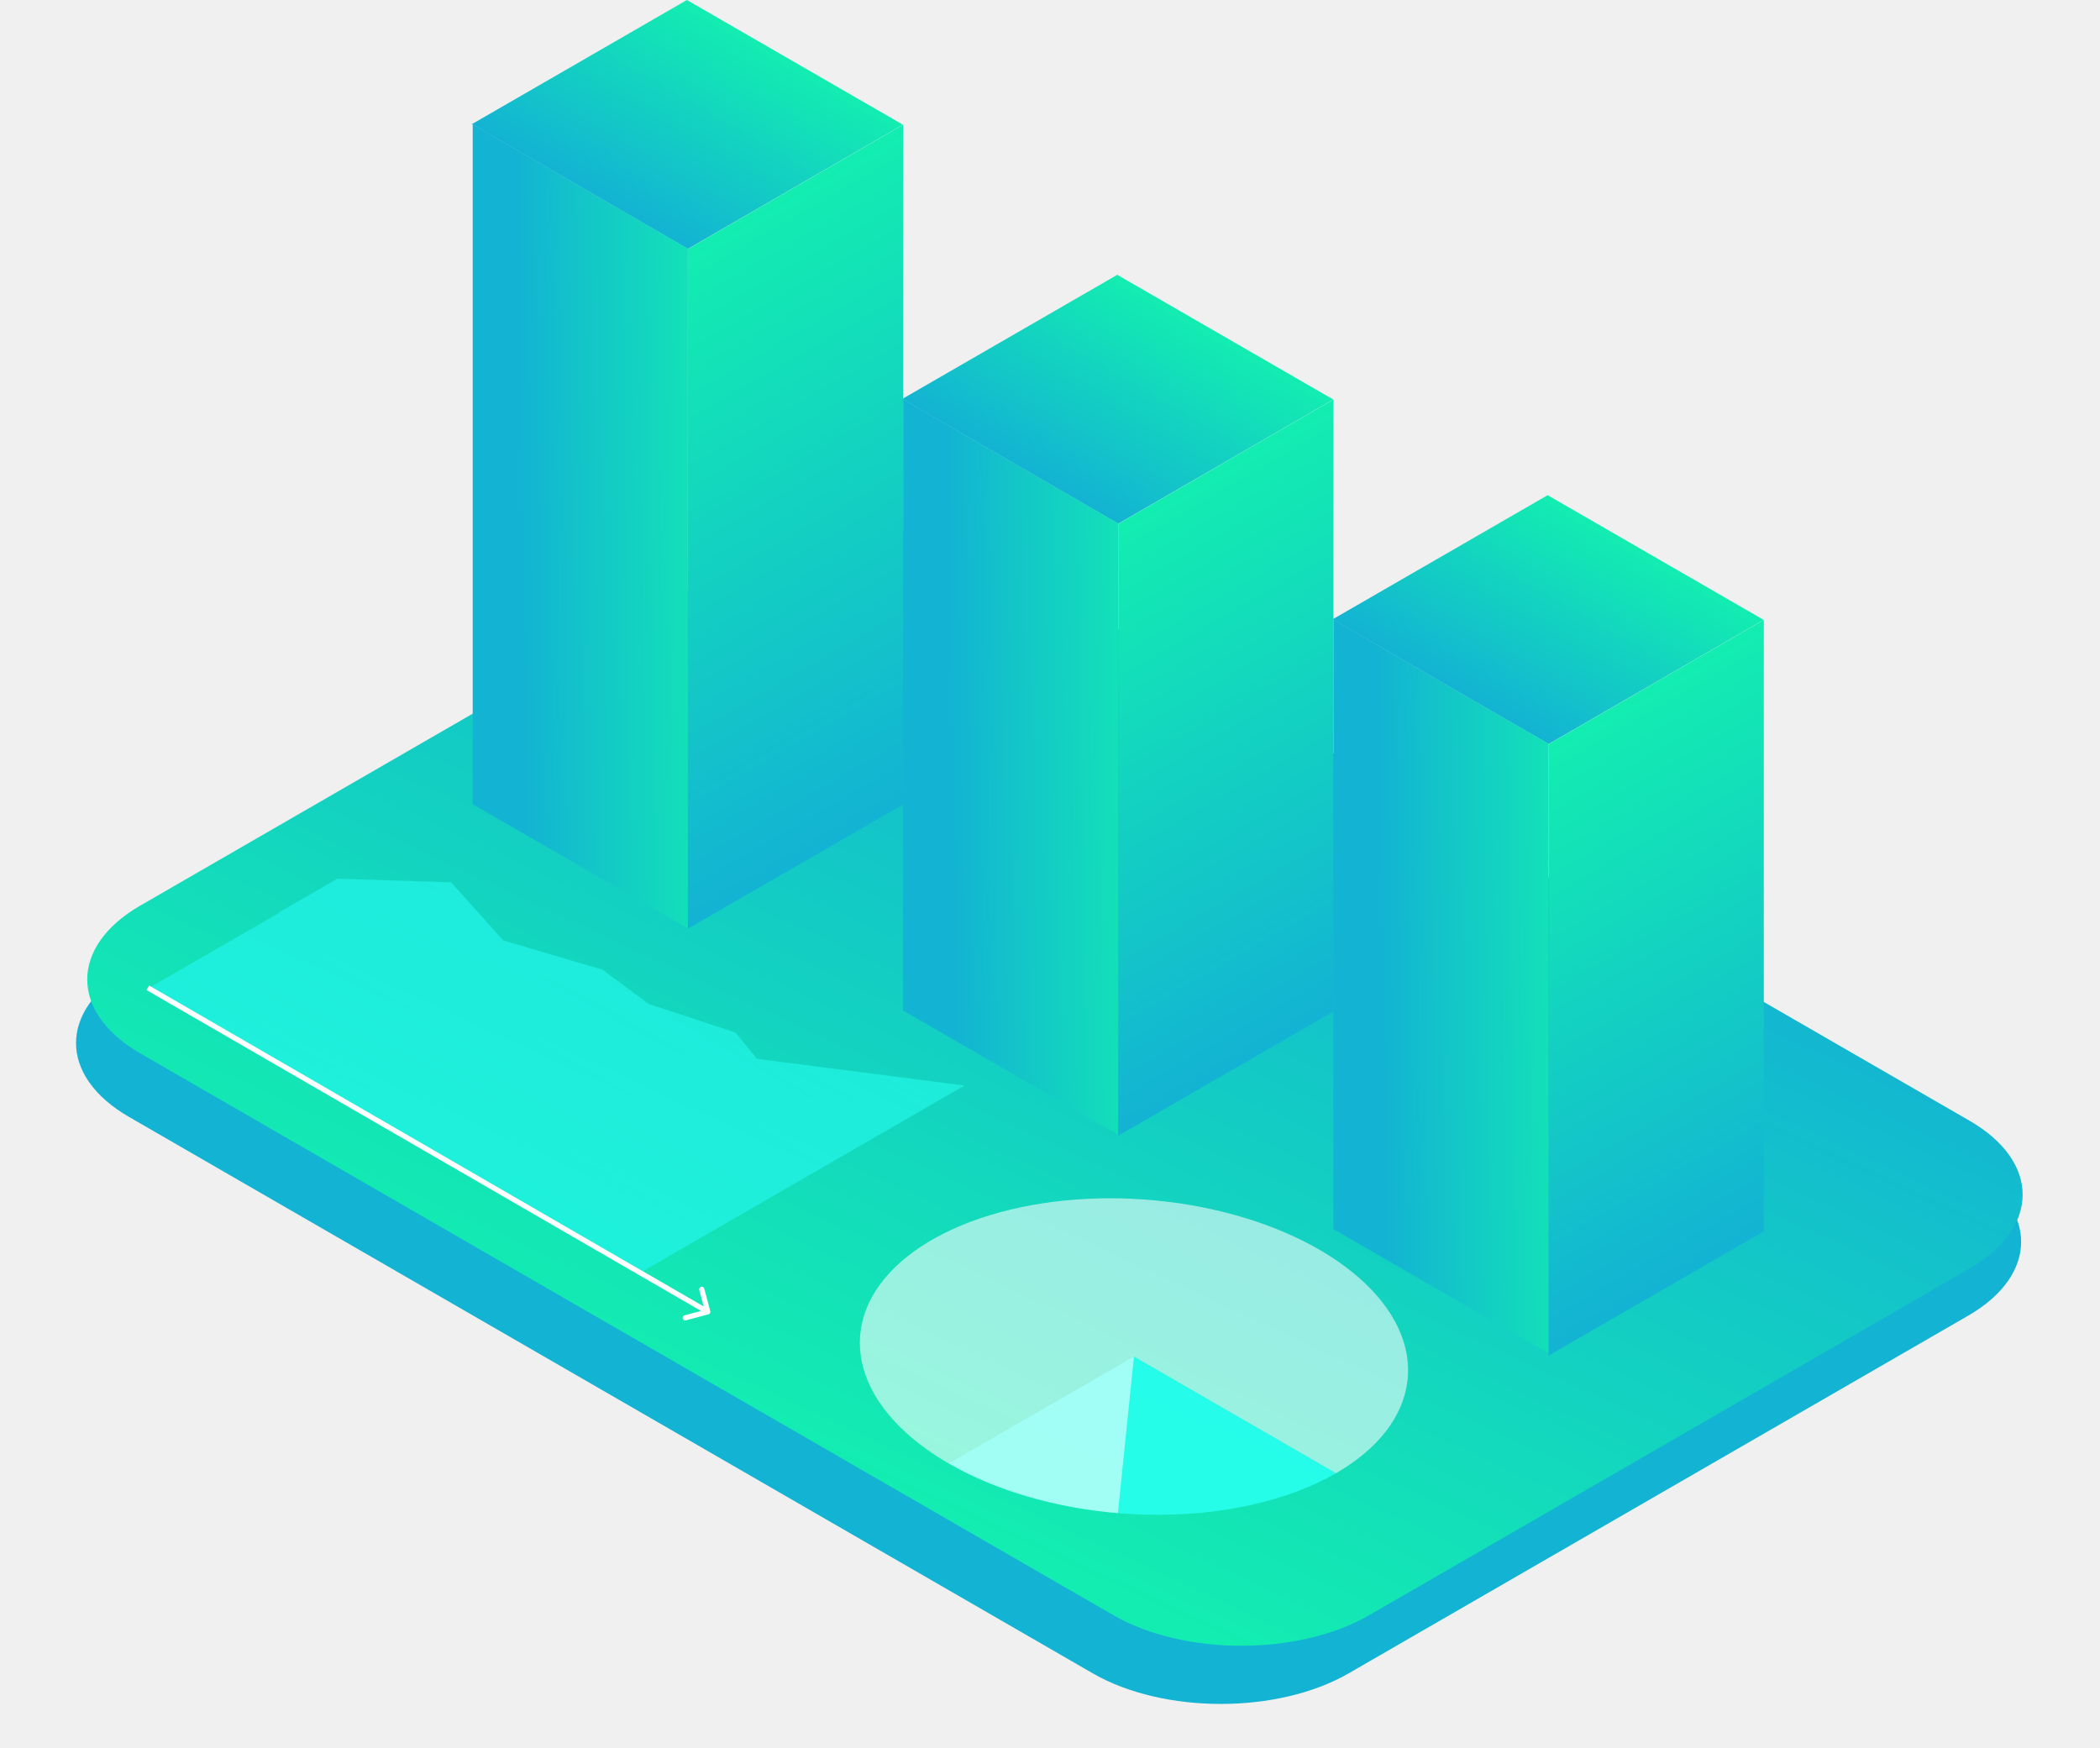
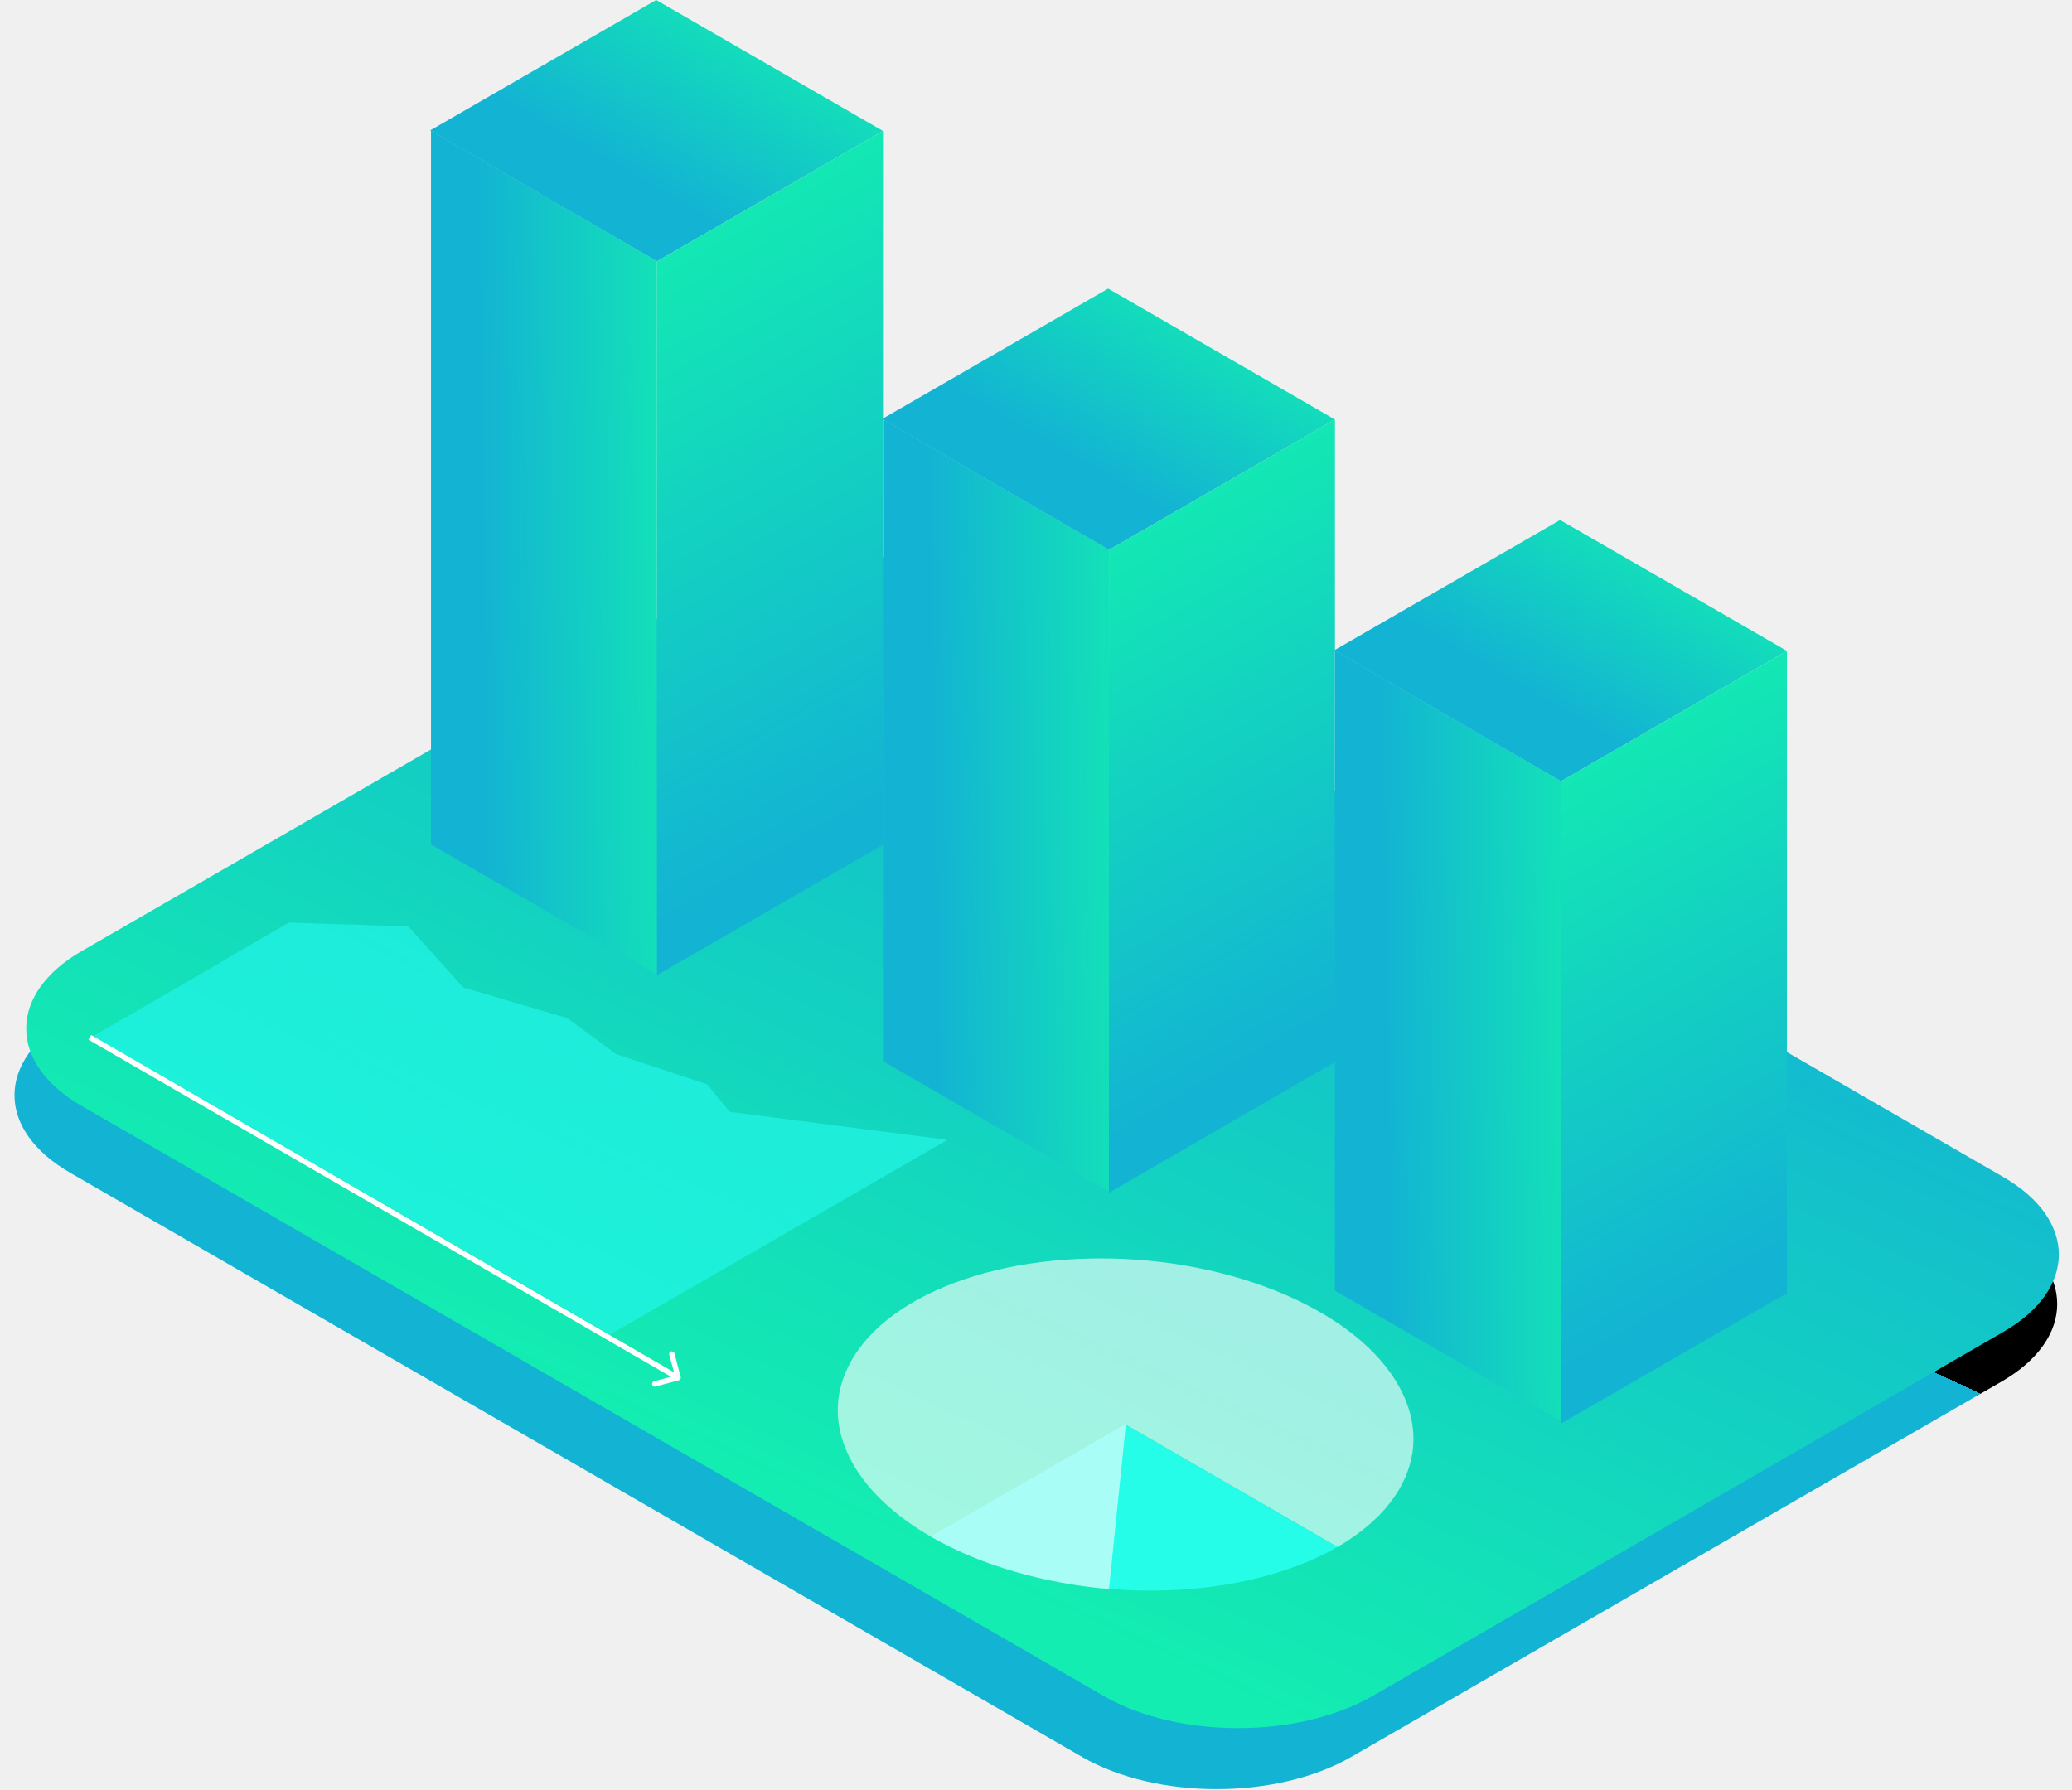
- <svg xmlns="http://www.w3.org/2000/svg" width="810" height="674" viewBox="0 0 810 674" fill="none">
-   <path d="M288.691 235.888C315.954 220.148 360.155 220.148 387.418 235.888L759.137 450.5C786.4 466.24 786.4 491.76 759.137 507.5L520.214 645.442C492.951 661.182 448.75 661.182 421.487 645.442L49.768 430.83C22.506 415.09 22.506 389.57 49.768 373.83L288.691 235.888Z" fill="url(#paint0_linear_149_12)" />
-   <rect width="547.392" height="381.39" rx="57" transform="matrix(0.866025 0.5 -0.866025 0.5 335.023 187.116)" fill="url(#paint1_linear_149_12)" />
-   <rect width="96.216" height="95.784" transform="matrix(0.866025 0.5 -0.866025 0.5 430.953 106)" fill="url(#paint2_linear_149_12)" />
-   <path d="M348.328 154L431.328 201.92V437.687L348.328 389.767V154Z" fill="url(#paint3_linear_149_12)" />
-   <rect width="95.84" height="236.022" transform="matrix(0.866025 -0.5 0 1 431.328 202.044)" fill="url(#paint4_linear_149_12)" />
-   <rect width="96.216" height="95.784" transform="matrix(0.866025 0.5 -0.866025 0.5 596.953 191)" fill="url(#paint5_linear_149_12)" />
-   <path d="M514.328 239L597.328 286.92V522.033L514.328 474.113V239Z" fill="url(#paint6_linear_149_12)" />
-   <rect width="95.84" height="235.828" transform="matrix(0.866025 -0.5 0 1 597.328 287.044)" fill="url(#paint7_linear_149_12)" />
-   <g style="mix-blend-mode:screen">
-     <path fill-rule="evenodd" clip-rule="evenodd" d="M174.026 340.328L130.129 338.921L107.579 351.94L107.747 352.045L58.172 380.667L248.041 490.288L319.474 449.046L319.474 449.046L371.997 418.722L291.954 408.414L283.686 398.303L250.24 387.241L232.381 374.019L194.08 362.743L174.026 340.328Z" fill="url(#paint8_linear_149_12)" fill-opacity="0.62" />
-   </g>
-   <rect width="96.216" height="95.784" transform="matrix(0.866025 0.5 -0.866025 0.5 264.953 0)" fill="url(#paint9_linear_149_12)" />
-   <path d="M182.328 48L265.328 95.92V358.119L182.328 310.199V48Z" fill="url(#paint10_linear_149_12)" />
-   <rect width="95.84" height="262.184" transform="matrix(0.866025 -0.5 0 1 265.328 96.0439)" fill="url(#paint11_linear_149_12)" />
-   <g style="mix-blend-mode:screen">
-     <path d="M515.328 568.25C531.545 558.887 541.261 546.329 542.879 532.638C544.498 518.947 537.922 504.938 524.234 492.914C510.546 480.891 490.559 471.567 467.558 466.475C444.557 461.384 419.91 460.828 397.669 464.898C375.427 468.969 356.914 477.424 345.172 488.874C333.43 500.324 329.158 514.087 333.057 527.903C336.956 541.718 348.794 554.763 366.627 564.894C384.46 575.025 407.226 581.64 431.184 583.65L437.386 523.25L515.328 568.25Z" fill="white" fill-opacity="0.57" />
-   </g>
-   <g style="mix-blend-mode:screen">
-     <path d="M515.328 568.25C505.946 573.667 494.639 577.867 482.053 580.61C469.468 583.353 455.851 584.586 441.979 584.238C428.107 583.89 414.251 581.967 401.205 578.581C388.158 575.194 376.174 570.409 365.939 564.5L437.386 523.25L515.328 568.25Z" fill="#13EDB1" />
-   </g>
-   <path d="M273.258 506.966C273.791 506.824 274.109 506.276 273.966 505.742L271.646 497.046C271.503 496.513 270.955 496.196 270.422 496.338C269.888 496.481 269.571 497.029 269.713 497.562L271.776 505.292L264.046 507.354C263.513 507.497 263.196 508.045 263.338 508.578C263.481 509.112 264.029 509.429 264.562 509.287L273.258 506.966ZM56.499 381.866L272.499 506.866L273.501 505.134L57.501 380.134L56.499 381.866Z" fill="white" />
+ <svg xmlns="http://www.w3.org/2000/svg" version="1.1" viewBox="0 0 761 657.2">
  <defs>
-     <linearGradient id="paint0_linear_149_12" x1="304.787" y1="682.248" x2="447.653" y2="371.949" gradientUnits="userSpaceOnUse">
-       <stop offset="1" stop-color="#13B3D3" />
+     <style>
+       .cls-1 {
+         fill: url(#linear-gradient-8);
+       }
+ 
+       .cls-2 {
+         fill: url(#linear-gradient-7);
+       }
+ 
+       .cls-3 {
+         fill: url(#linear-gradient-5);
+       }
+ 
+       .cls-4 {
+         fill: url(#linear-gradient-6);
+       }
+ 
+       .cls-5 {
+         fill: url(#linear-gradient-4);
+       }
+ 
+       .cls-6 {
+         fill: url(#linear-gradient-3);
+       }
+ 
+       .cls-7 {
+         fill: url(#linear-gradient-2);
+       }
+ 
+       .cls-8 {
+         fill: url(#linear-gradient);
+       }
+ 
+       .cls-9 {
+         fill: #13edb1;
+       }
+ 
+       .cls-10 {
+         isolation: isolate;
+       }
+ 
+       .cls-11, .cls-12 {
+         fill: #fff;
+       }
+ 
+       .cls-13 {
+         fill: url(#linear-gradient-9);
+         fill-rule: evenodd;
+       }
+ 
+       .cls-13, .cls-12 {
+         fill-opacity: .6;
+       }
+ 
+       .cls-14 {
+         fill: url(#linear-gradient-10);
+       }
+ 
+       .cls-15 {
+         fill: url(#linear-gradient-11);
+       }
+ 
+       .cls-16 {
+         fill: url(#linear-gradient-12);
+       }
+ 
+       .cls-17 {
+         mix-blend-mode: screen;
+       }
+     </style>
+     <linearGradient id="linear-gradient" x1="271.2" y1="1025.9" x2="414.1" y2="715.6" gradientTransform="translate(0 -348)" gradientUnits="userSpaceOnUse">
+       <stop offset="1" stop-color="#13b3d3" />
+       <stop offset="1" stop-color="#000" />
    </linearGradient>
-     <linearGradient id="paint1_linear_149_12" x1="401.44" y1="381.39" x2="357.192" y2="-23.108" gradientUnits="userSpaceOnUse">
-       <stop stop-color="#13EDB1" />
-       <stop offset="1" stop-color="#13B3D3" />
+     <linearGradient id="linear-gradient-2" x1="525.4" y1="599.5" x2="481.2" y2="195" gradientTransform="translate(315.1 -55.1) rotate(30) scale(1 .9) skewX(-26.6)" gradientUnits="userSpaceOnUse">
+       <stop offset="0" stop-color="#13edb1" />
+       <stop offset="1" stop-color="#13b3d3" />
    </linearGradient>
-     <linearGradient id="paint2_linear_149_12" x1="48.108" y1="0" x2="48.108" y2="95.784" gradientUnits="userSpaceOnUse">
-       <stop stop-color="#13EDB1" />
-       <stop offset="1" stop-color="#13B3D3" />
+     <linearGradient id="linear-gradient-3" x1="282.7" y1="207.5" x2="282.7" y2="303.3" gradientTransform="translate(411 -136.2) rotate(30) scale(1 .9) skewX(-26.6)" gradientUnits="userSpaceOnUse">
+       <stop offset="0" stop-color="#13edb1" />
+       <stop offset="1" stop-color="#13b3d3" />
    </linearGradient>
-     <linearGradient id="paint3_linear_149_12" x1="450.894" y1="305.57" x2="366.085" y2="306.846" gradientUnits="userSpaceOnUse">
-       <stop stop-color="#13EDB1" />
-       <stop offset="1" stop-color="#13B3D3" />
+     <linearGradient id="linear-gradient-4" x1="426.7" y1="642.9" x2="341.9" y2="644.2" gradientTransform="translate(0 -348)" gradientUnits="userSpaceOnUse">
+       <stop offset="0" stop-color="#13edb1" />
+       <stop offset="1" stop-color="#13b3d3" />
    </linearGradient>
-     <linearGradient id="paint4_linear_149_12" x1="47.92" y1="0" x2="47.92" y2="236.022" gradientUnits="userSpaceOnUse">
-       <stop stop-color="#13EDB1" />
-       <stop offset="1" stop-color="#13B3D3" />
+     <linearGradient id="linear-gradient-5" x1="65" y1="475.4" x2="65" y2="711.4" gradientTransform="translate(382.5 -301.8) rotate(-30) scale(1 .9) skewX(-26.6)" gradientUnits="userSpaceOnUse">
+       <stop offset="0" stop-color="#13edb1" />
+       <stop offset="1" stop-color="#13b3d3" />
    </linearGradient>
-     <linearGradient id="paint5_linear_149_12" x1="48.108" y1="0" x2="48.108" y2="95.784" gradientUnits="userSpaceOnUse">
-       <stop stop-color="#13EDB1" />
-       <stop offset="1" stop-color="#13B3D3" />
+     <linearGradient id="linear-gradient-6" x1="282.7" y1="207.5" x2="282.7" y2="303.3" gradientTransform="translate(577 -51.2) rotate(30) scale(1 .9) skewX(-26.6)" gradientUnits="userSpaceOnUse">
+       <stop offset="0" stop-color="#13edb1" />
+       <stop offset="1" stop-color="#13b3d3" />
    </linearGradient>
-     <linearGradient id="paint6_linear_149_12" x1="616.894" y1="390.314" x2="532.087" y2="391.594" gradientUnits="userSpaceOnUse">
-       <stop stop-color="#13EDB1" />
-       <stop offset="1" stop-color="#13B3D3" />
+     <linearGradient id="linear-gradient-7" x1="592.7" y1="727.6" x2="507.9" y2="728.9" gradientTransform="translate(0 -348)" gradientUnits="userSpaceOnUse">
+       <stop offset="0" stop-color="#13edb1" />
+       <stop offset="1" stop-color="#13b3d3" />
    </linearGradient>
-     <linearGradient id="paint7_linear_149_12" x1="47.92" y1="0" x2="47.92" y2="235.828" gradientUnits="userSpaceOnUse">
-       <stop stop-color="#13EDB1" />
-       <stop offset="1" stop-color="#13B3D3" />
+     <linearGradient id="linear-gradient-8" x1="65" y1="475.4" x2="65" y2="711.2" gradientTransform="translate(548.5 -216.8) rotate(-30) scale(1 .9) skewX(-26.6)" gradientUnits="userSpaceOnUse">
+       <stop offset="0" stop-color="#13edb1" />
+       <stop offset="1" stop-color="#13b3d3" />
    </linearGradient>
-     <linearGradient id="paint8_linear_149_12" x1="276.975" y1="363.861" x2="214.997" y2="471.21" gradientUnits="userSpaceOnUse">
-       <stop stop-color="#13EDB1" />
-       <stop offset="1" stop-color="#13B3D3" />
+     <linearGradient id="linear-gradient-9" x1="222.1" y1="694" x2="160.1" y2="801.3" gradientTransform="translate(0 -348)" gradientUnits="userSpaceOnUse">
+       <stop offset="0" stop-color="#13edb1" />
+       <stop offset="1" stop-color="#13b3d3" />
    </linearGradient>
-     <linearGradient id="paint9_linear_149_12" x1="48.108" y1="0" x2="48.108" y2="95.784" gradientUnits="userSpaceOnUse">
-       <stop stop-color="#13EDB1" />
-       <stop offset="1" stop-color="#13B3D3" />
+     <linearGradient id="linear-gradient-10" x1="282.7" y1="207.5" x2="282.7" y2="303.3" gradientTransform="translate(245 -242.2) rotate(30) scale(1 .9) skewX(-26.6)" gradientUnits="userSpaceOnUse">
+       <stop offset="0" stop-color="#13edb1" />
+       <stop offset="1" stop-color="#13b3d3" />
    </linearGradient>
-     <linearGradient id="paint10_linear_149_12" x1="284.894" y1="209.924" x2="200.007" y2="211.074" gradientUnits="userSpaceOnUse">
-       <stop stop-color="#13EDB1" />
-       <stop offset="1" stop-color="#13B3D3" />
+     <linearGradient id="linear-gradient-11" x1="260.8" y1="550.2" x2="175.9" y2="551.4" gradientTransform="translate(0 -348)" gradientUnits="userSpaceOnUse">
+       <stop offset="0" stop-color="#13edb1" />
+       <stop offset="1" stop-color="#13b3d3" />
    </linearGradient>
-     <linearGradient id="paint11_linear_149_12" x1="47.92" y1="0" x2="47.92" y2="262.184" gradientUnits="userSpaceOnUse">
-       <stop stop-color="#13EDB1" />
-       <stop offset="1" stop-color="#13B3D3" />
+     <linearGradient id="linear-gradient-12" x1="64.8" y1="475.4" x2="64.8" y2="737.6" gradientTransform="translate(216.5 -407.8) rotate(-30) scale(1 .9) skewX(-26.6)" gradientUnits="userSpaceOnUse">
+       <stop offset="0" stop-color="#13edb1" />
+       <stop offset="1" stop-color="#13b3d3" />
    </linearGradient>
  </defs>
+   <g>
+     <g id="Layer_1">
+       <g class="cls-10">
+         <g id="Layer_1-2" data-name="Layer_1">
+           <path class="cls-8" d="M264.7,235.9c27.3-15.7,71.5-15.7,98.7,0l371.7,214.6c27.3,15.7,27.3,41.3,0,57l-238.9,137.9c-27.3,15.7-71.5,15.7-98.7,0L25.8,430.8c-27.3-15.7-27.3-41.3,0-57l238.9-137.9h0Z" />
+           <path class="cls-7" d="M360.4,215.6l375.3,216.7c27.3,15.7,27.3,41.3,0,57l-231.6,133.7c-27.3,15.7-71.5,15.7-98.7,0L30.1,406.3c-27.3-15.7-27.3-41.3,0-57l231.6-133.7c27.3-15.7,71.5-15.7,98.7,0h0Z" />
+           <polygon class="cls-6" points="407 106 490.3 154.1 407.3 202 324 153.9 407 106" />
+           <path class="cls-5" d="M324.3,154l83,47.9v235.8l-83-47.9v-235.8h0Z" />
+           <polygon class="cls-3" points="407.3 202 490.3 154.1 490.3 390.1 407.3 438.1 407.3 202" />
+           <polygon class="cls-4" points="573 191 656.3 239.1 573.3 287 490 238.9 573 191" />
+           <path class="cls-2" d="M490.3,239l83,47.9v235.1l-83-47.9v-235.1Z" />
+           <polygon class="cls-1" points="573.3 287 656.3 239.1 656.3 475 573.3 522.9 573.3 287" />
+           <g class="cls-17">
+             <path class="cls-13" d="M150,340.3l-43.9-1.4-22.5,13h.2c0,.1-49.6,28.7-49.6,28.7l189.9,109.6,71.4-41.2h0l52.5-30.3-80-10.3-8.3-10.1-33.4-11.1-17.9-13.2-38.3-11.3-20.1-22.4h0Z" />
+           </g>
+           <polygon class="cls-14" points="241 0 324.3 48.1 241.3 96 158 47.9 241 0" />
+           <path class="cls-15" d="M158.3,48l83,47.9v262.2l-83-47.9V48Z" />
+           <polygon class="cls-16" points="241.3 96 324.3 48.1 324.3 310.3 241.3 358.2 241.3 96" />
+           <g class="cls-17">
+             <path class="cls-12" d="M491.3,568.2c16.2-9.4,25.9-21.9,27.6-35.6,1.6-13.7-5-27.7-18.6-39.7-13.7-12-33.7-21.3-56.7-26.4s-47.6-5.6-69.9-1.6c-22.2,4.1-40.8,12.5-52.5,24s-16,25.2-12.1,39,15.7,26.9,33.6,37c17.8,10.1,40.6,16.7,64.6,18.8l6.2-60.4,77.9,45h0Z" />
+           </g>
+           <g class="cls-17">
+             <path class="cls-9" d="M491.3,568.2c-9.4,5.4-20.7,9.6-33.3,12.4-12.6,2.7-26.2,4-40.1,3.6-13.9-.3-27.7-2.3-40.8-5.7-13-3.4-25-8.2-35.3-14.1l71.4-41.2,77.9,45h.2Z" />
+           </g>
+           <path class="cls-11" d="M249.3,507c.5-.1.9-.7.7-1.2l-2.3-8.7c-.1-.5-.7-.8-1.2-.7-.5.1-.9.7-.7,1.2l2.1,7.7-7.7,2.1c-.5.1-.8.7-.7,1.2s.7.9,1.2.7l8.7-2.3h-.1ZM32.5,381.9l216,125,1-1.7-216-125-1,1.7Z" />
+         </g>
+       </g>
+     </g>
+   </g>
</svg>
